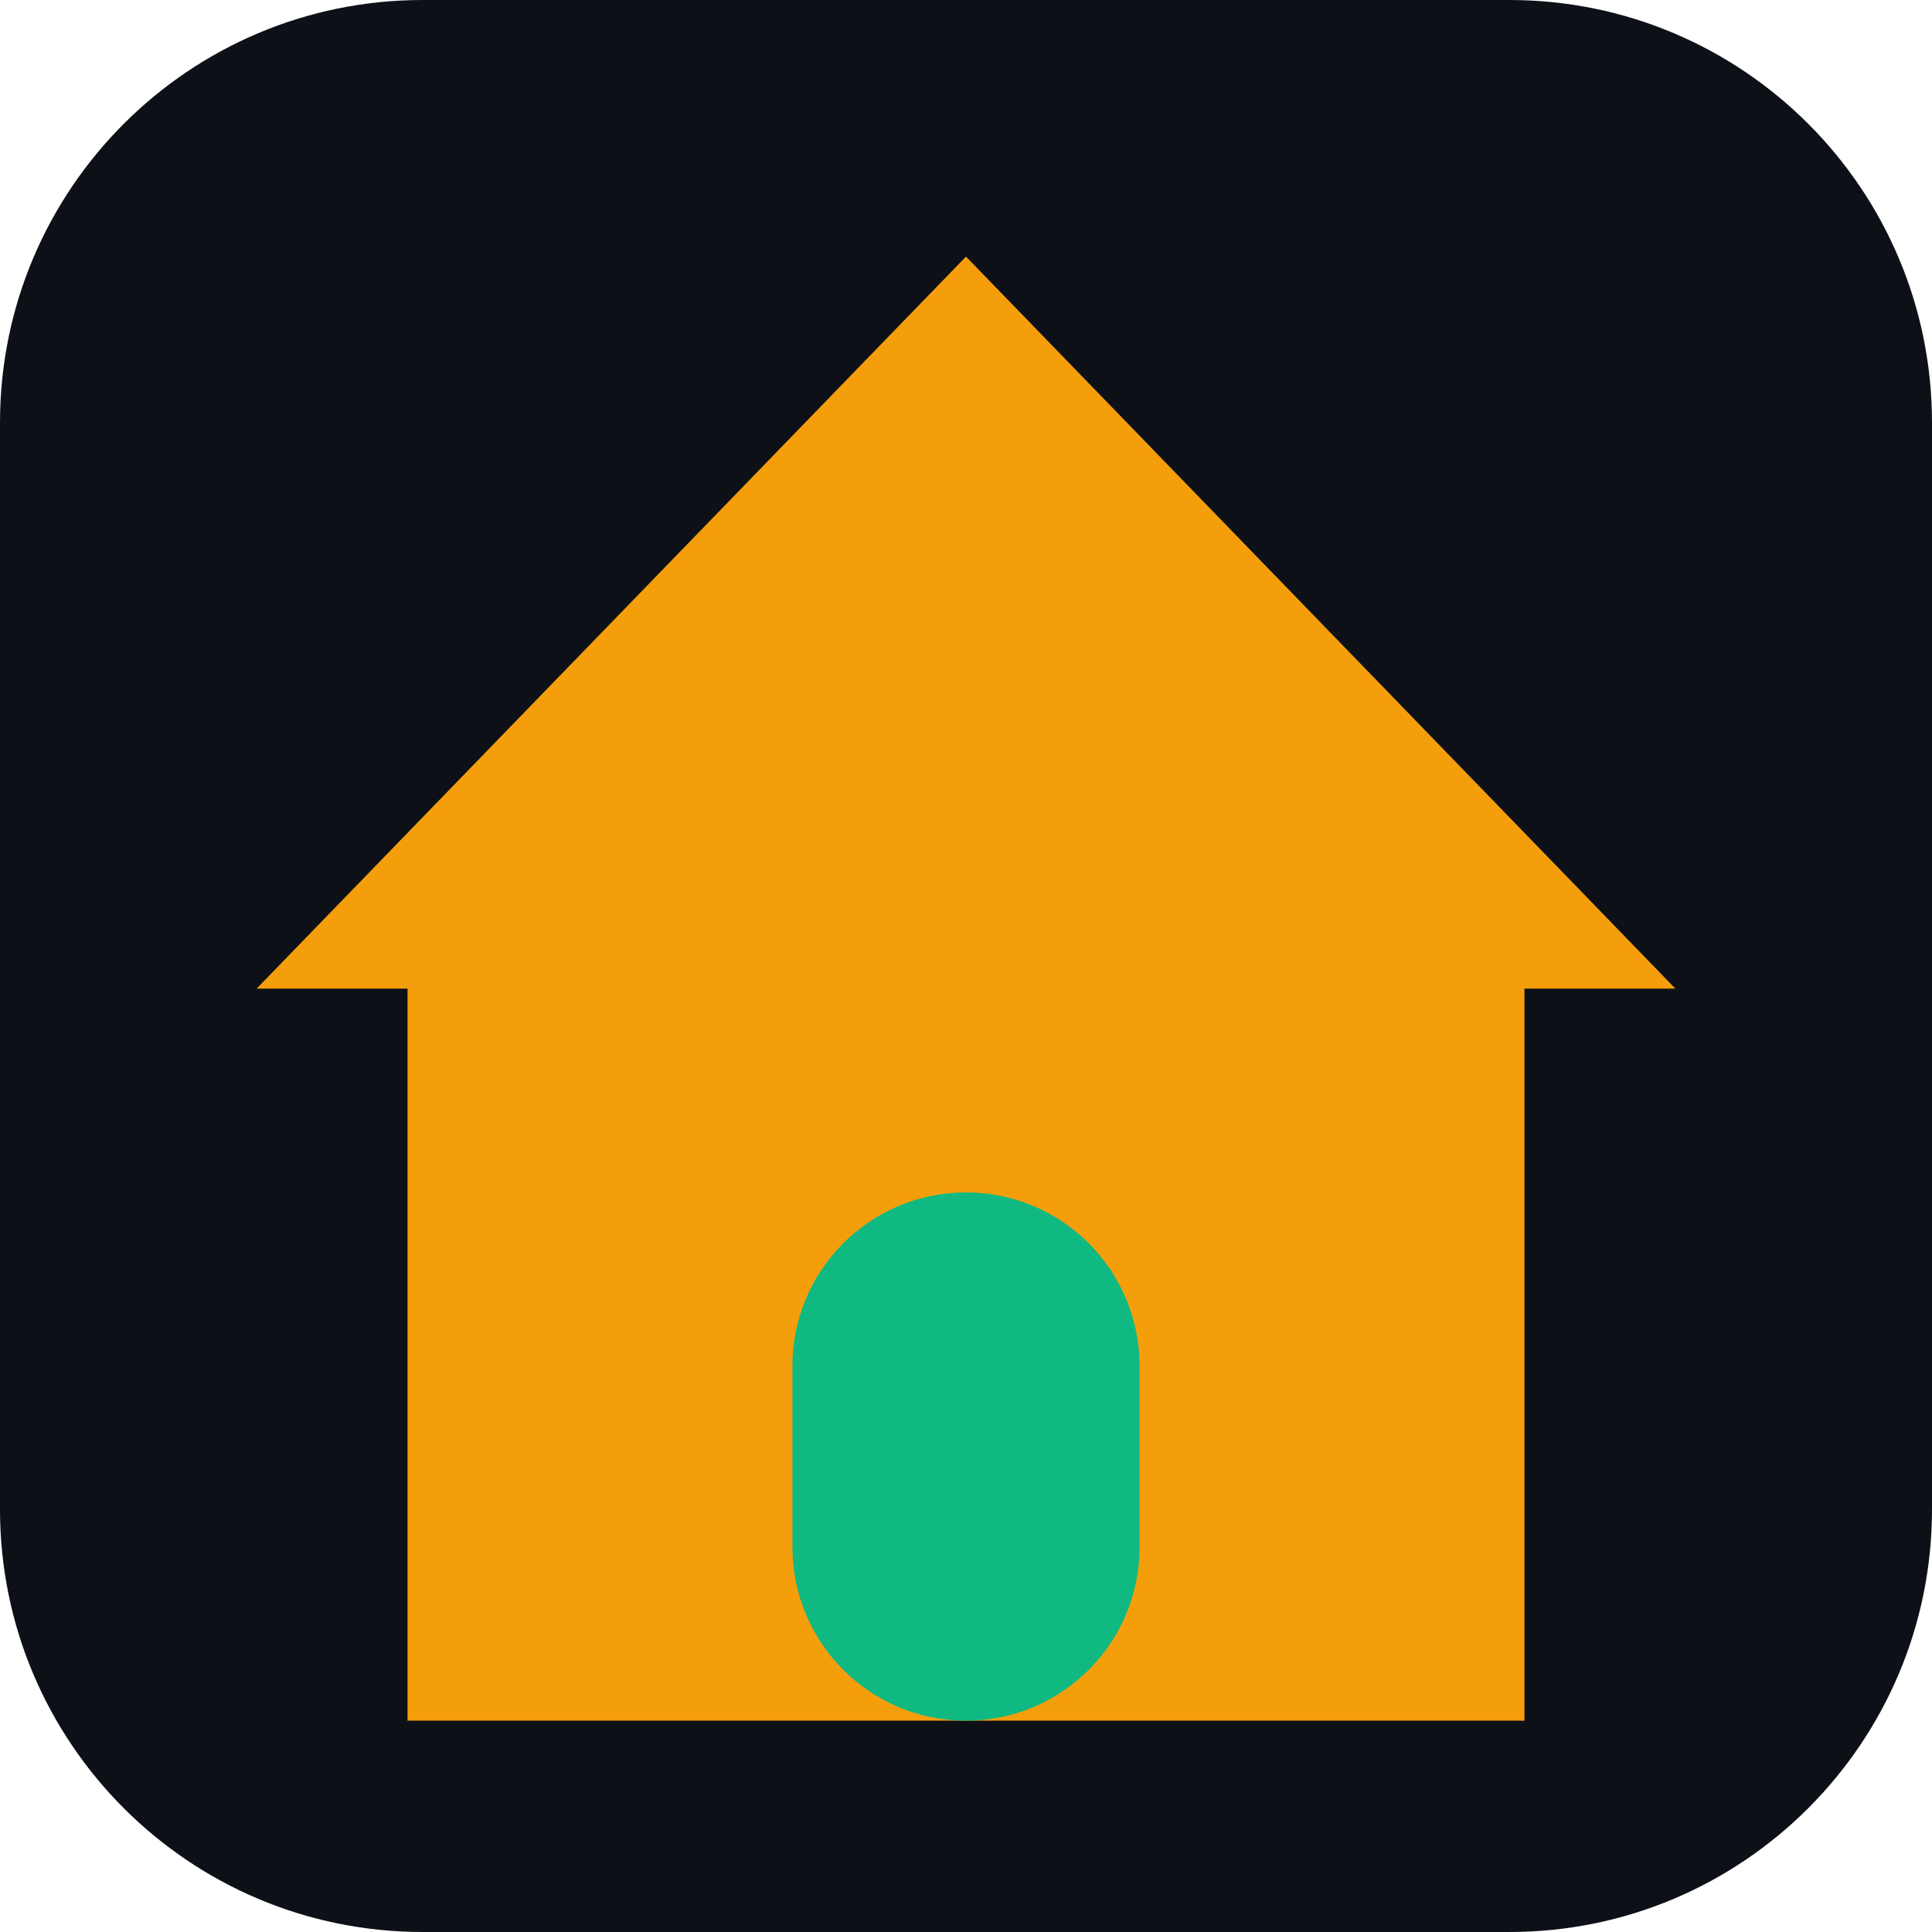
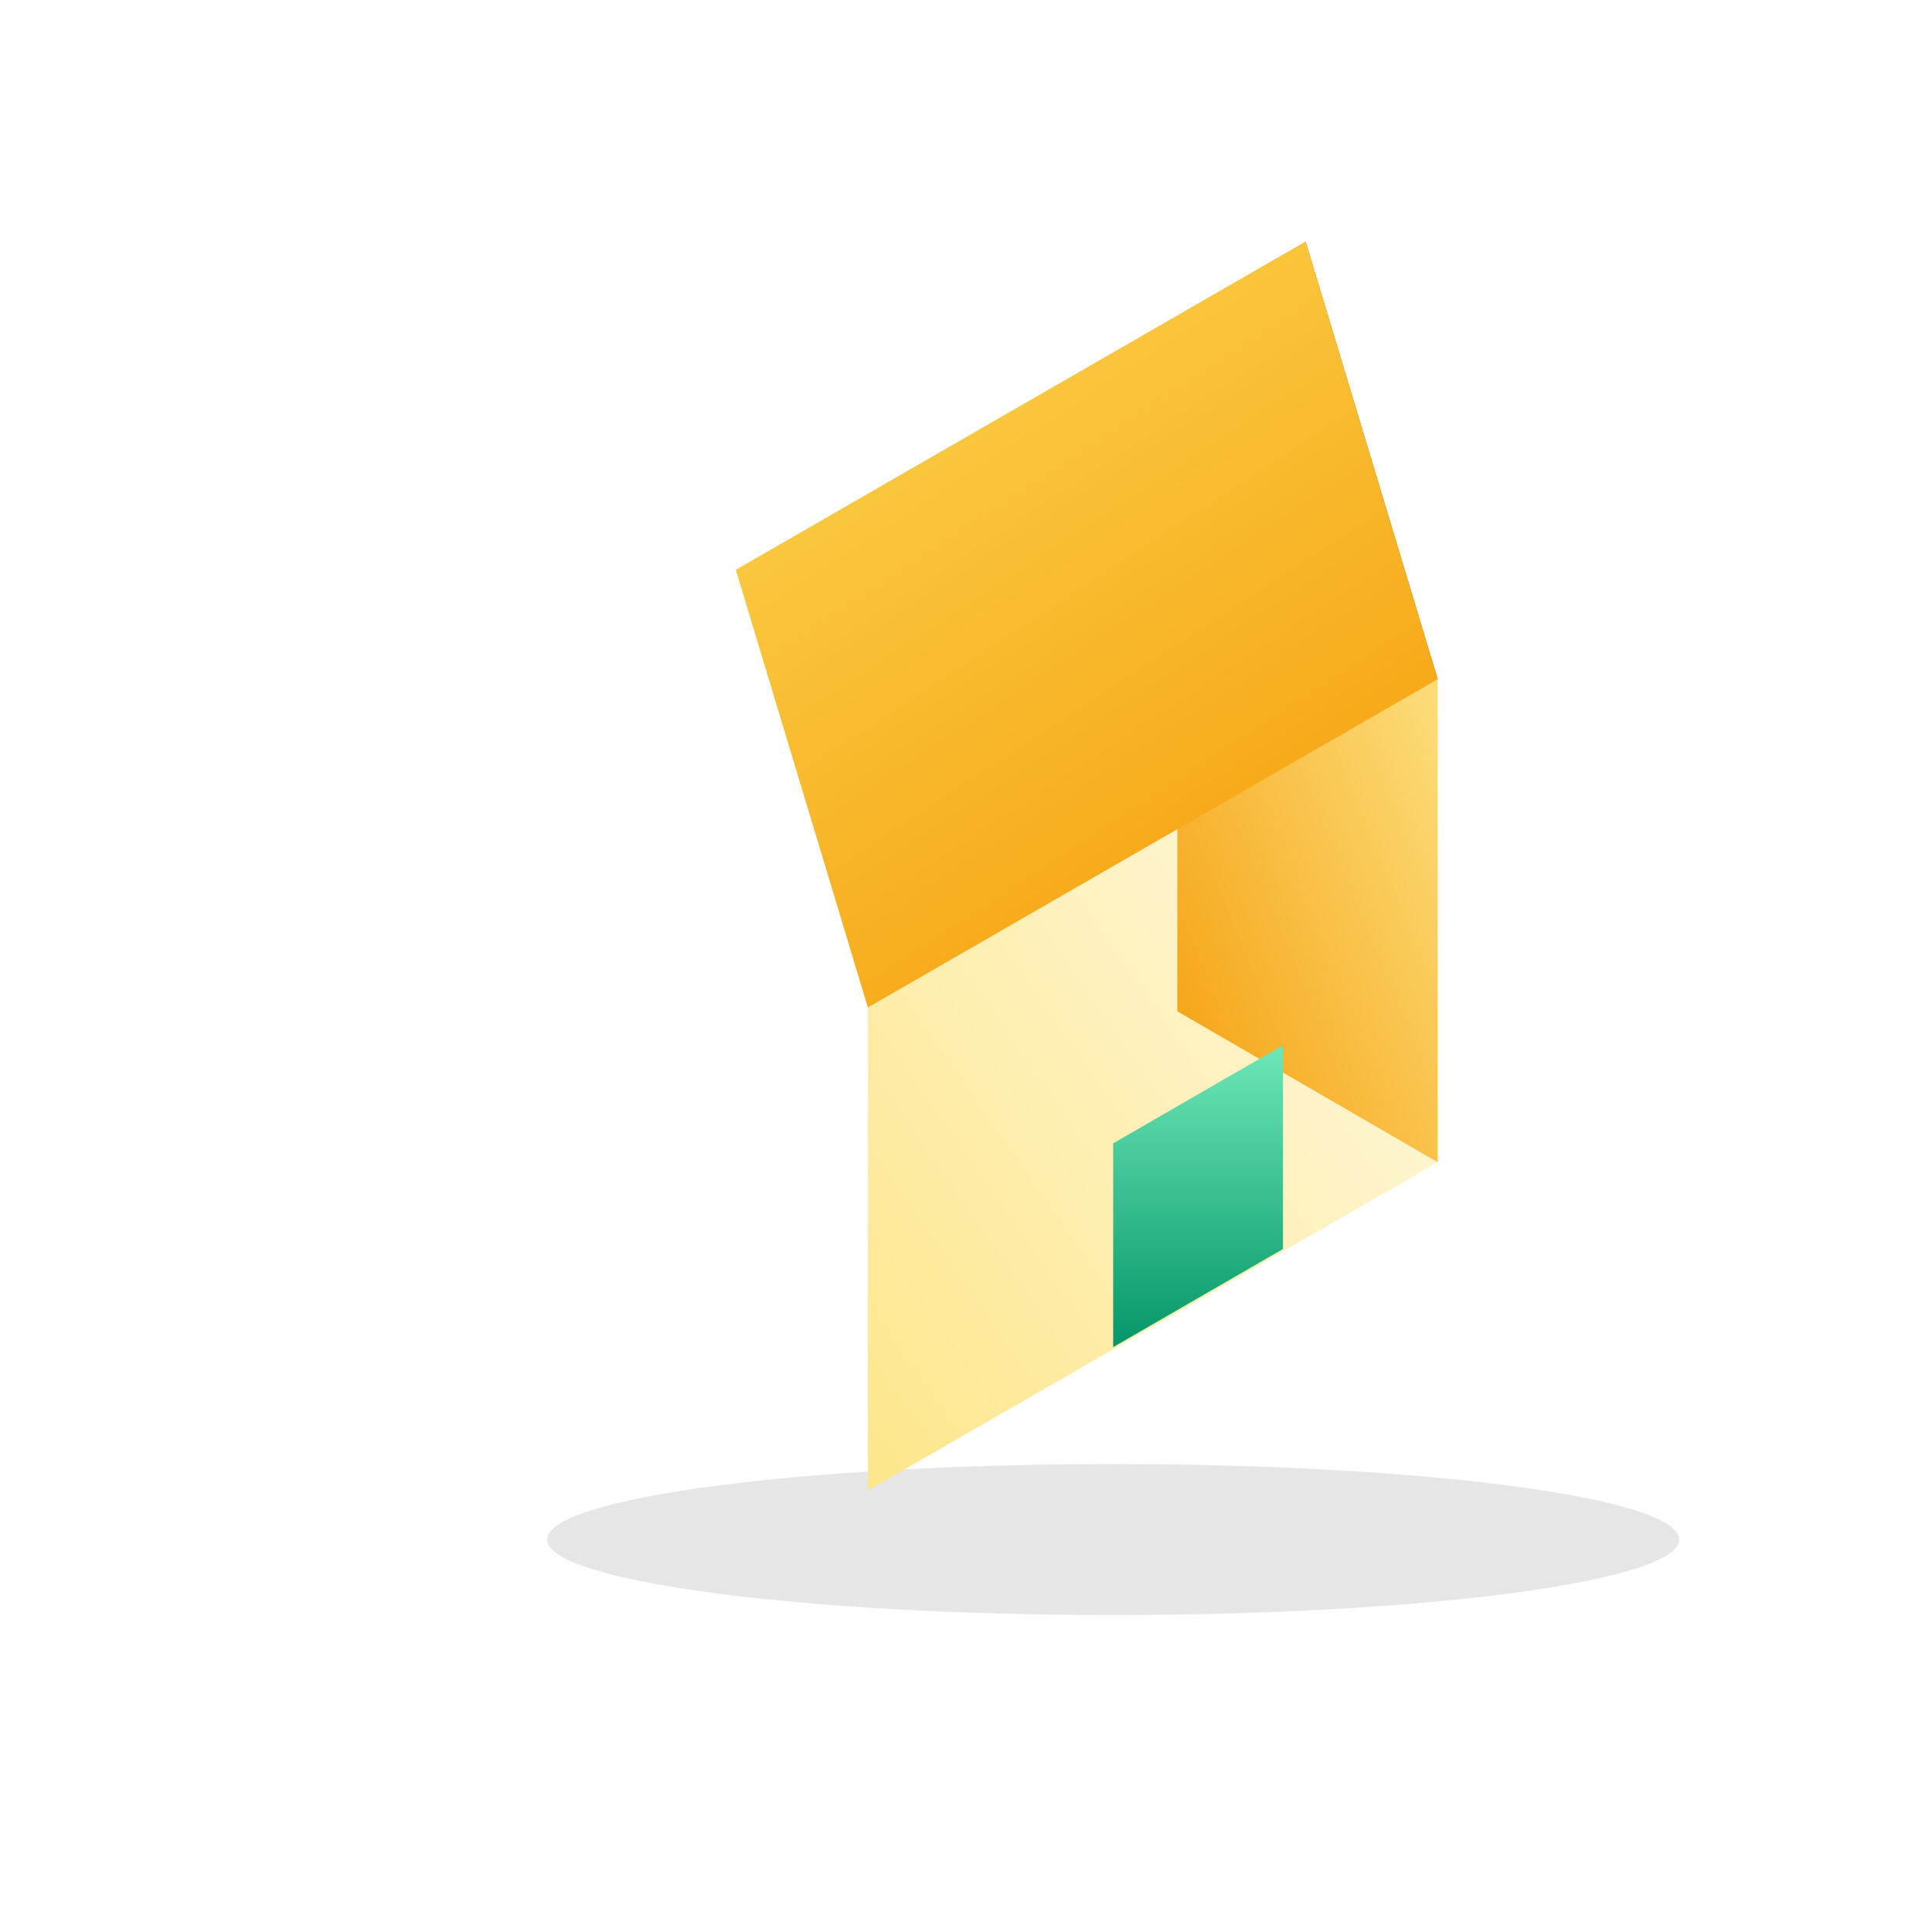
<svg xmlns="http://www.w3.org/2000/svg" viewBox="0 0 512 512">
-   <rect width="512" height="512" rx="112" fill="#0d1117" />
-   <path d="M256,68 L444,262 L404,262 L404,456 L108,456 L108,262 L68,262 Z" fill="#f59e0b" />
-   <rect x="210" y="316" width="92" height="140" rx="46" fill="#10b981" />
+   <defs>
+     <linearGradient id="gFW" x1="1" y1="0" x2="0" y2="1" gradientUnits="objectBoundingBox">
+       <stop offset="0%" stop-color="#FFFBEB" />
+       <stop offset="100%" stop-color="#FDE68A" />
+     </linearGradient>
+     <linearGradient id="gRW" x1="1" y1="0" x2="0" y2="1" gradientUnits="objectBoundingBox">
+       <stop offset="0%" stop-color="#FDE68A" />
+       <stop offset="100%" stop-color="#F59E0B" />
+     </linearGradient>
+     <linearGradient id="gRF" x1="0.2" y1="0" x2="0.8" y2="1" gradientUnits="objectBoundingBox">
+       <stop offset="0%" stop-color="#FCD34D" />
+       <stop offset="100%" stop-color="#F59E0B" />
+     </linearGradient>
+     <linearGradient id="gGE" x1="0" y1="0" x2="1" y2="1" gradientUnits="objectBoundingBox">
+       <stop offset="0%" stop-color="#D97706" />
+       <stop offset="100%" stop-color="#92400E" />
+     </linearGradient>
+     <linearGradient id="gDr" x1="0.5" y1="0" x2="0.5" y2="1" gradientUnits="objectBoundingBox">
+       <stop offset="0%" stop-color="#6EE7B7" />
+       <stop offset="100%" stop-color="#059669" />
+     </linearGradient>
+   </defs>
+   <ellipse cx="295" cy="408" rx="150" ry="20" fill="#000" opacity="0.10" />
+   <polygon points="230,395 381,308 381,180 230,267" fill="url(#gFW)" />
+   <polygon points="381,308 312,268 312,140 381,180" fill="url(#gRW)" />
+   <polygon points="381,180 312,140 346,64" fill="url(#gGE)" />
+   <polygon points="230,267 381,180 346,64 195,151" fill="url(#gRF)" />
+   <polygon points="295,357 340,331 340,277 295,303" fill="url(#gDr)" />
</svg>
